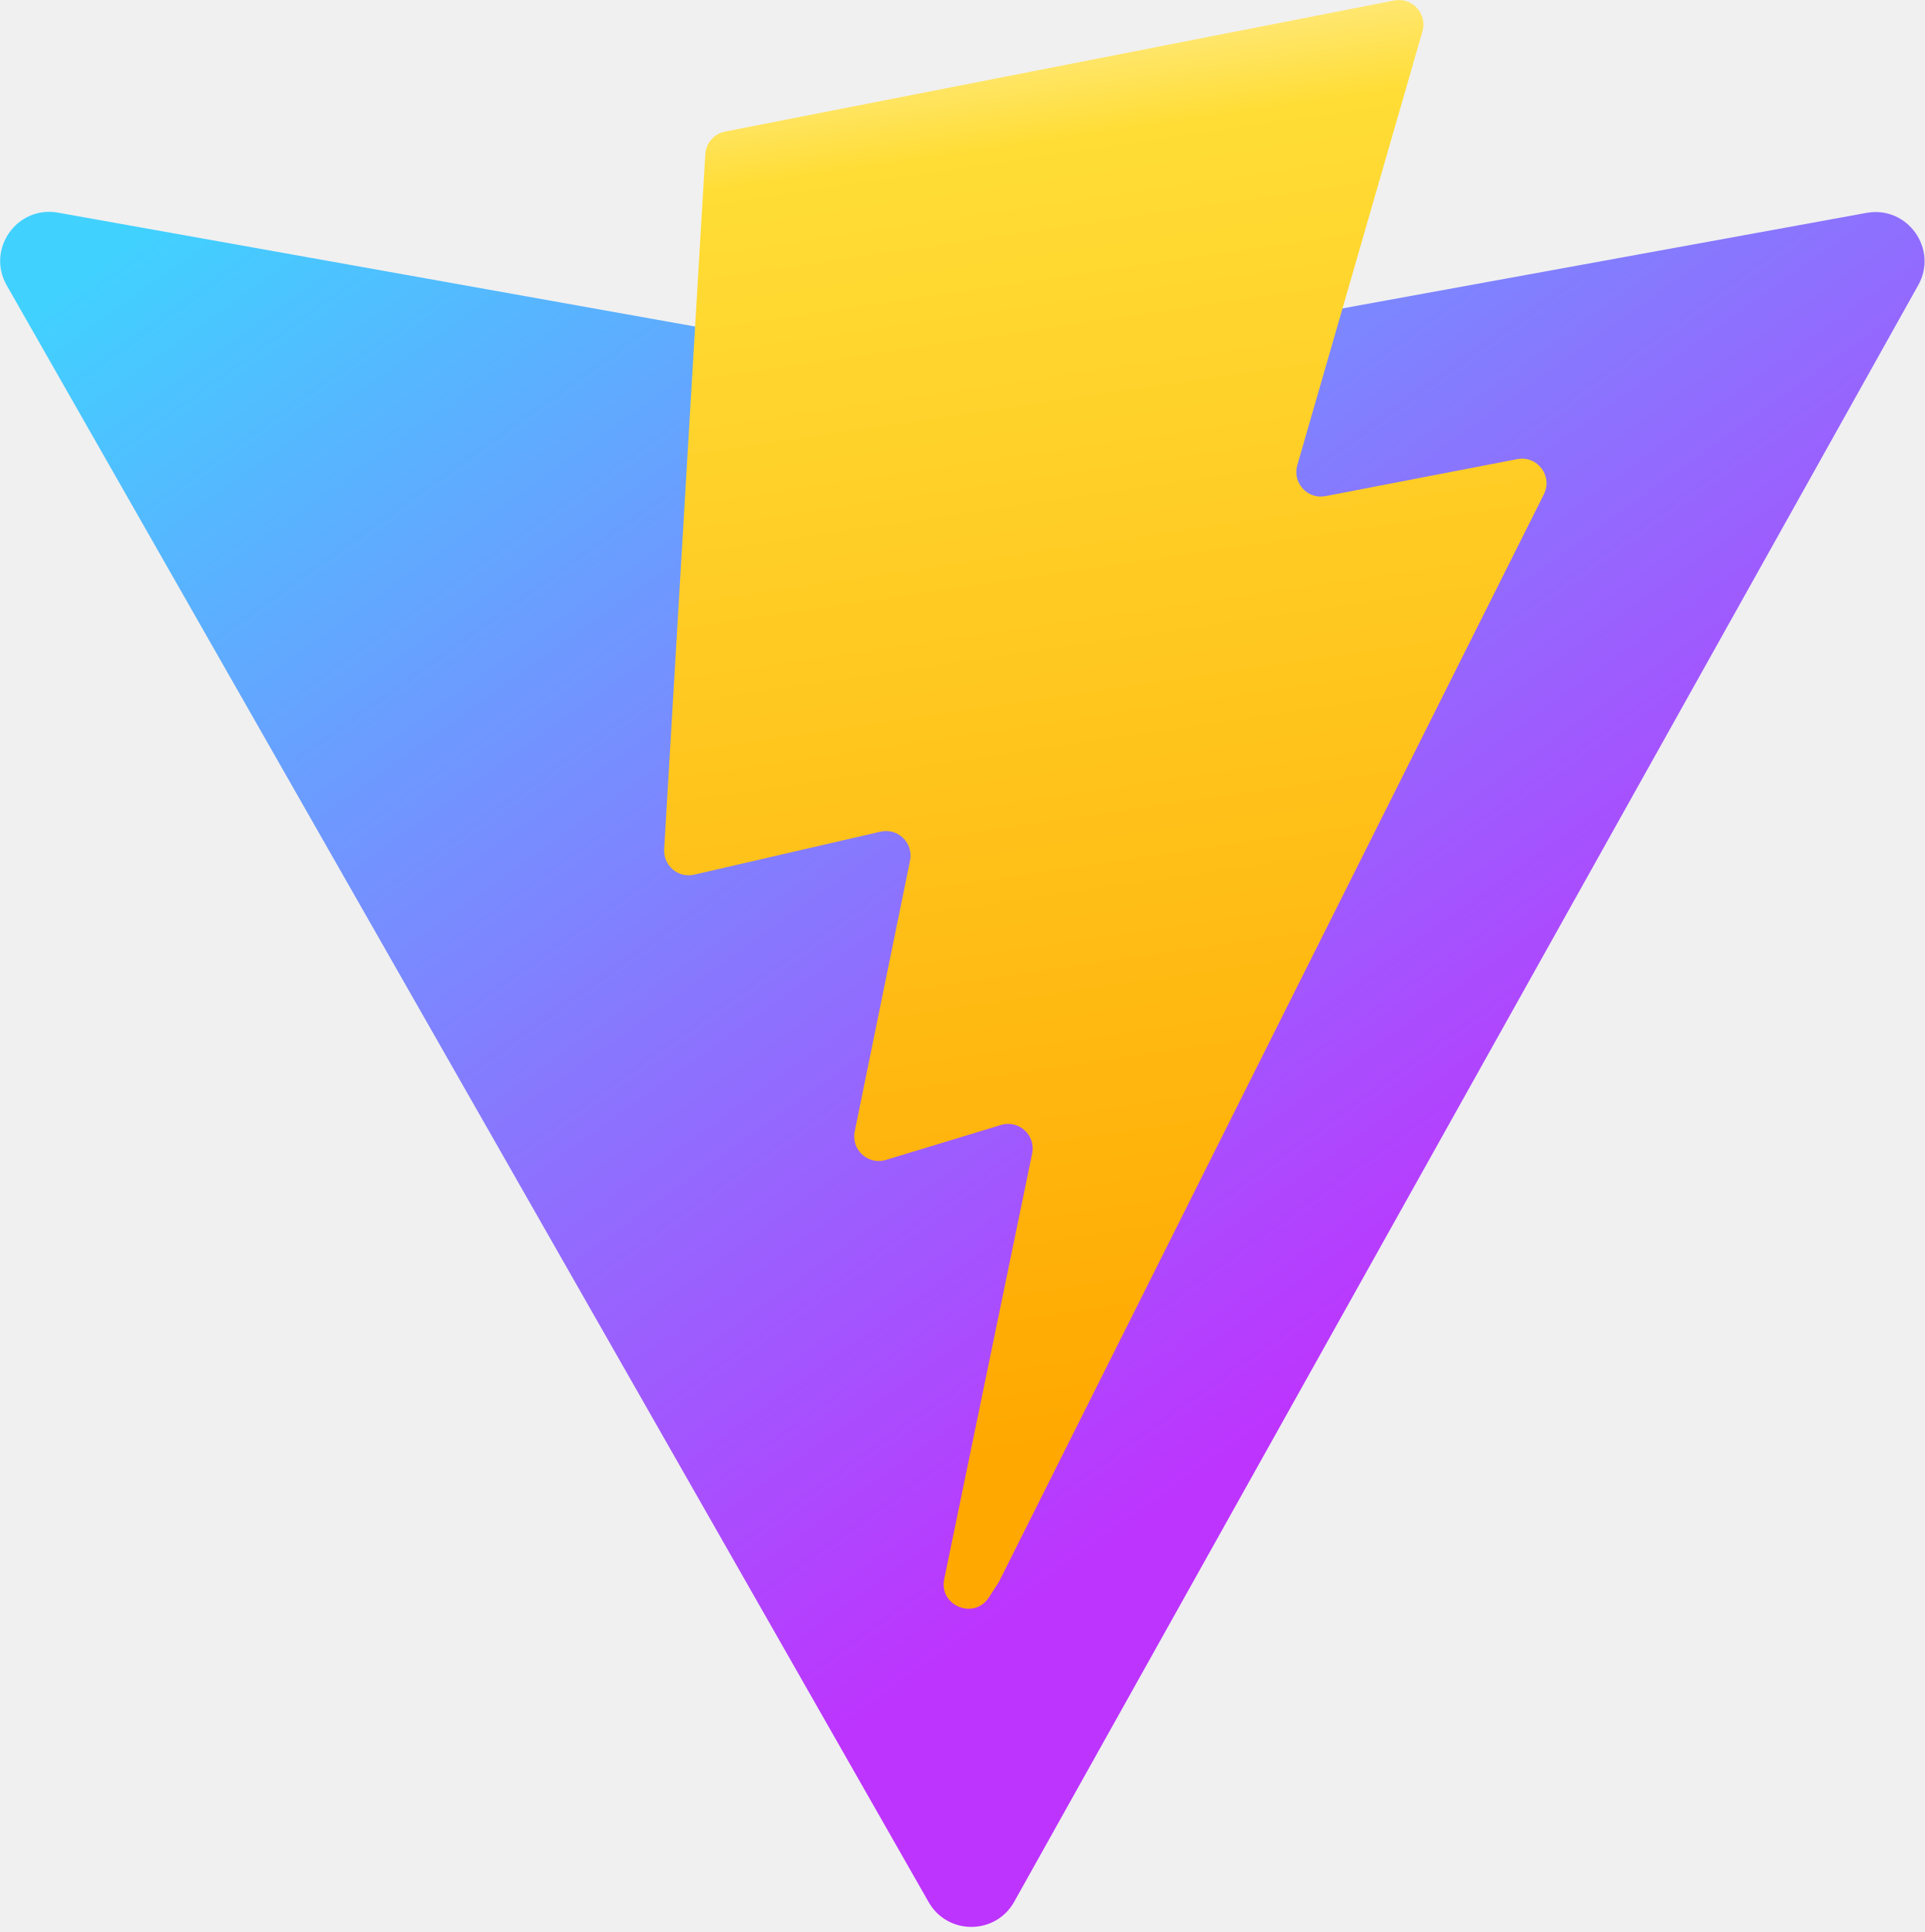
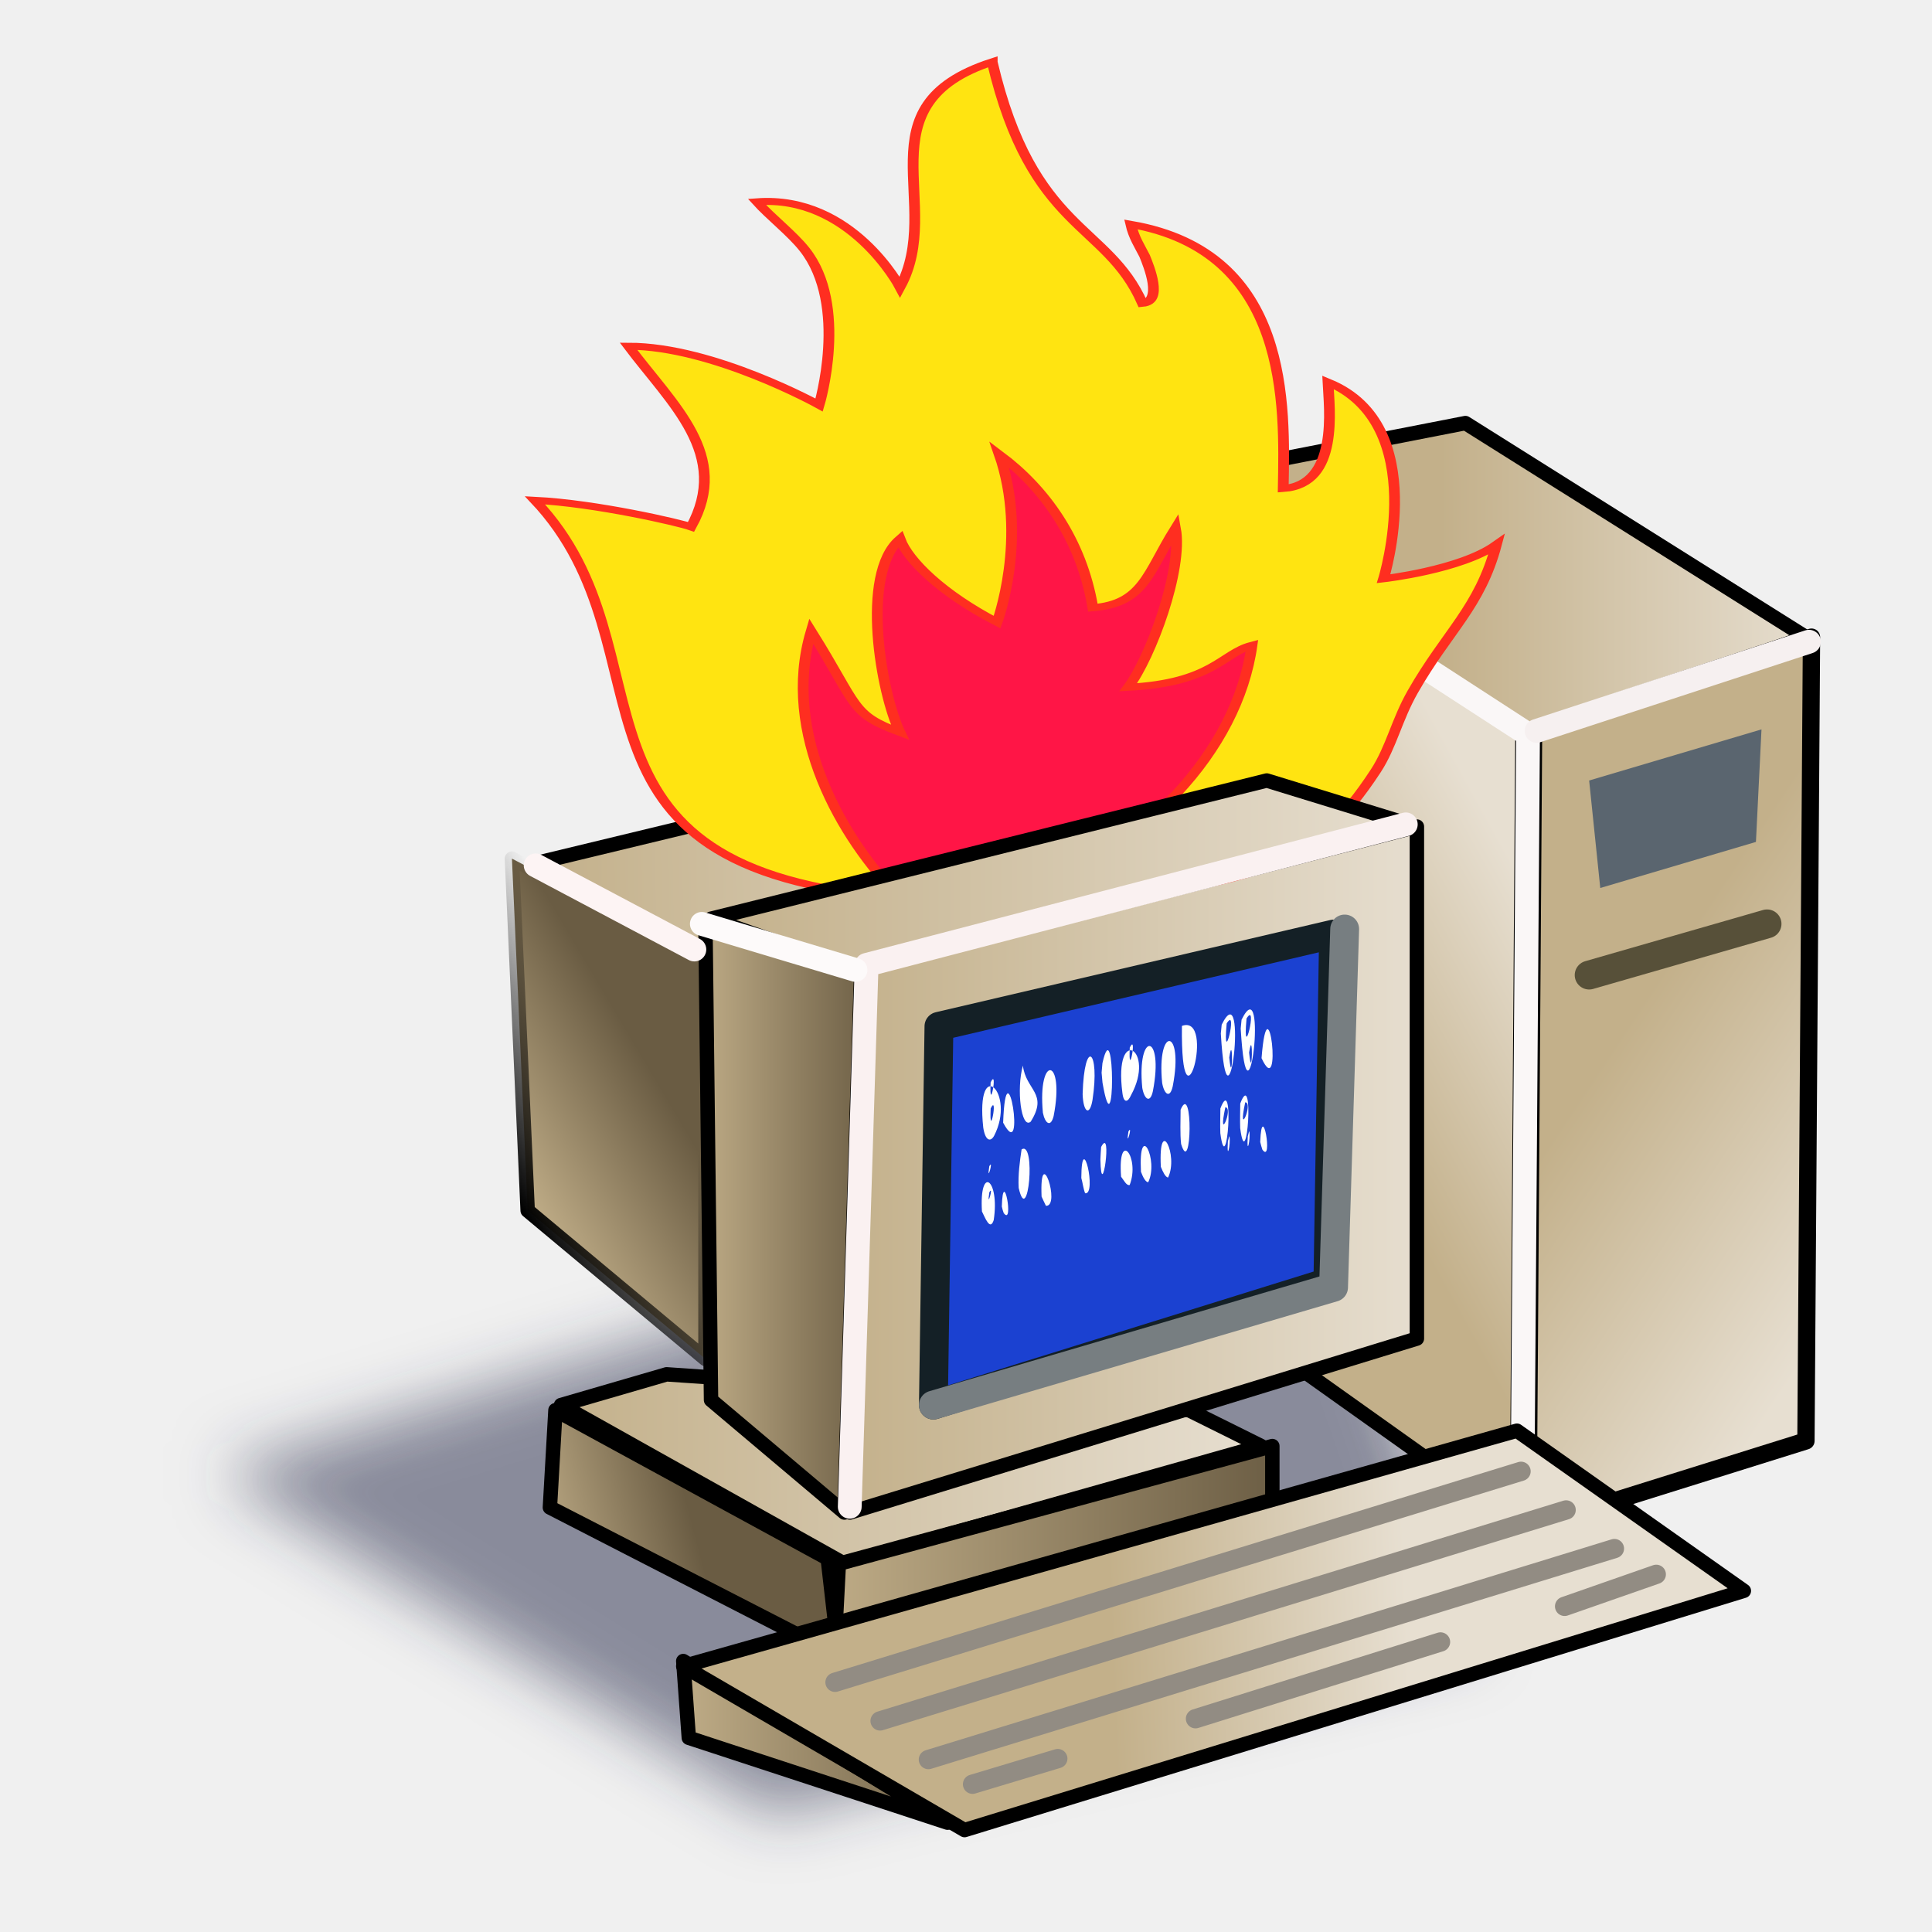
- <svg xmlns="http://www.w3.org/2000/svg" aria-hidden="true" role="img" class="iconify iconify--logos" width="31.88" height="32" preserveAspectRatio="xMidYMid meet" viewBox="0 0 256 257">
+ <svg xmlns="http://www.w3.org/2000/svg" xmlns:xlink="http://www.w3.org/1999/xlink" width="1200" height="1200" version="1.0" viewBox="0 0 1200 1200">
  <defs>
-     <linearGradient id="IconifyId1813088fe1fbc01fb466" x1="-.828%" x2="57.636%" y1="7.652%" y2="78.411%">
-       <stop offset="0%" stop-color="#41D1FF" />
-       <stop offset="100%" stop-color="#BD34FE" />
+     <linearGradient xlink:href="#a" id="q" x1="627.9" x2="637.77" y1="466.67" y2="466.3" gradientTransform="matrix(2.9748 0 0 2.7401 -1558 -613.49)" gradientUnits="userSpaceOnUse" />
+     <linearGradient xlink:href="#b" id="p" x1="613.1" x2="623.53" y1="468.99" y2="468.99" gradientTransform="matrix(2.9748 0 0 2.7401 -1558 -613.49)" gradientUnits="userSpaceOnUse" />
+     <linearGradient xlink:href="#b" id="o" x1="617.54" x2="633.71" y1="461.77" y2="461.77" gradientTransform="matrix(2.9748 0 0 2.7401 -1558 -613.49)" gradientUnits="userSpaceOnUse" />
+     <linearGradient xlink:href="#b" id="n" x1="613.84" x2="620.02" y1="450.12" y2="450.12" gradientTransform="matrix(2.9748 0 0 2.7401 -1558 -613.49)" gradientUnits="userSpaceOnUse" />
+     <linearGradient xlink:href="#b" id="m" x1="608.29" x2="613.6" y1="461.03" y2="459.74" gradientTransform="matrix(2.9748 0 0 2.7401 -1558 -613.49)" gradientUnits="userSpaceOnUse" />
+     <linearGradient id="l" x1="609.16" x2="614.59" y1="451.42" y2="448.46" gradientTransform="matrix(2.9748 0 0 2.7401 -1558 -613.49)" gradientUnits="userSpaceOnUse">
+       <stop offset="0" />
+       <stop offset="1" stop-opacity="0" />
    </linearGradient>
-     <linearGradient id="IconifyId1813088fe1fbc01fb467" x1="43.376%" x2="50.316%" y1="2.242%" y2="89.03%">
-       <stop offset="0%" stop-color="#FFEA83" />
-       <stop offset="8.333%" stop-color="#FFDD35" />
-       <stop offset="100%" stop-color="#FFA800" />
+     <linearGradient id="b">
+       <stop offset="0" stop-color="#c3b08a" />
+       <stop offset="1" stop-color="#6a5c43" />
    </linearGradient>
+     <linearGradient xlink:href="#b" id="k" x1="609.16" x2="614.59" y1="451.42" y2="448.46" gradientTransform="matrix(2.9748 0 0 2.7401 -1558 -613.49)" gradientUnits="userSpaceOnUse" />
+     <linearGradient xlink:href="#a" id="j" x1="614.03" x2="638.51" y1="437.27" y2="437.27" gradientTransform="matrix(2.9748 0 0 2.7401 -1558 -613.49)" gradientUnits="userSpaceOnUse" />
+     <linearGradient xlink:href="#a" id="i" x1="608.85" x2="630.01" y1="437.09" y2="436.72" gradientTransform="matrix(2.9748 0 0 2.7401 -1558 -613.49)" gradientUnits="userSpaceOnUse" />
+     <linearGradient xlink:href="#a" id="h" x1="618.65" x2="638.51" y1="448.27" y2="448.27" gradientTransform="matrix(2.9748 0 0 2.7401 -1558 -613.49)" gradientUnits="userSpaceOnUse" />
+     <linearGradient xlink:href="#a" id="g" x1="609.03" x2="633.34" y1="459.09" y2="459.09" gradientTransform="matrix(2.9748 0 0 2.7401 -1558 -613.49)" gradientUnits="userSpaceOnUse" />
+     <linearGradient xlink:href="#a" id="f" x1="656.19" x2="664.22" y1="449.85" y2="445.78" gradientTransform="matrix(2.9748 0 0 2.7401 -1622.9 -630.72)" gradientUnits="userSpaceOnUse" />
+     <linearGradient xlink:href="#a" id="e" x1="666.92" x2="676.61" y1="449.2" y2="455.12" gradientTransform="matrix(2.9748 0 0 2.7401 -1622.9 -630.72)" gradientUnits="userSpaceOnUse" />
+     <linearGradient id="a">
+       <stop offset="0" stop-color="#c3b08a" />
+       <stop offset="1" stop-color="#e7dfd1" />
+     </linearGradient>
+     <linearGradient xlink:href="#a" id="d" x1="660.63" x2="673.28" y1="432.92" y2="432.92" gradientTransform="matrix(2.9748 0 0 2.7401 -1622.9 -630.72)" gradientUnits="userSpaceOnUse" />
+     <filter id="c" width="1.193" height="1.353" x="-.097" y="-.177">
+       <feGaussianBlur stdDeviation="2.699" />
+     </filter>
  </defs>
-   <path fill="url(#IconifyId1813088fe1fbc01fb466)" d="M255.153 37.938L134.897 252.976c-2.483 4.44-8.862 4.466-11.382.048L.875 37.958c-2.746-4.814 1.371-10.646 6.827-9.67l120.385 21.517a6.537 6.537 0 0 0 2.322-.004l117.867-21.483c5.438-.991 9.574 4.796 6.877 9.62Z" />
-   <path fill="url(#IconifyId1813088fe1fbc01fb467)" d="M185.432.063L96.44 17.501a3.268 3.268 0 0 0-2.634 3.014l-5.474 92.456a3.268 3.268 0 0 0 3.997 3.378l24.777-5.718c2.318-.535 4.413 1.507 3.936 3.838l-7.361 36.047c-.495 2.426 1.782 4.5 4.151 3.78l15.304-4.649c2.372-.72 4.652 1.36 4.15 3.788l-11.698 56.621c-.732 3.542 3.979 5.473 5.943 2.437l1.313-2.028l72.516-144.72c1.215-2.423-.88-5.186-3.54-4.672l-25.505 4.922c-2.396.462-4.435-1.77-3.759-4.114l16.646-57.705c.677-2.35-1.37-4.583-3.769-4.113Z" />
+   <g transform="translate(-1253.387 -3131.347) scale(6.27485)">
+     <path fill="#252c4a" fill-rule="evenodd" d="m290.75 485.51 64.98-14.73-15.84-41.84-100.22 27.86 51.08 28.71z" filter="url(#c)" opacity=".511" transform="matrix(1.0747 0 0 1.1778 -36.203 106.66)" />
+     <path fill="url(#d)" fill-rule="evenodd" stroke="#000" stroke-linecap="round" stroke-linejoin="round" stroke-width="1.428" d="M314.14 546.9 351 571.73l27.51-9.63-33.71-21.19-30.66 5.99Z" />
+     <path fill="url(#e)" fill-rule="evenodd" stroke="#000" stroke-linecap="round" stroke-linejoin="round" stroke-width="1.713" d="m351.55 571.23-.55 79.04 27.51-8.61.55-79.56-27.51 9.13z" />
+     <path fill="url(#f)" fill-rule="evenodd" stroke="#000" stroke-linecap="round" stroke-linejoin="round" stroke-width="1.428" d="m313.04 547.92.55 76.01 36.31 25.84.55-78.04-37.41-23.81z" />
+     <path fill="none" stroke="#faf7f7" stroke-linecap="round" stroke-linejoin="round" stroke-width="2.355" d="m313.86 547.63 37.14 24.1-.57 78.16" />
+     <path fill="none" stroke="#f6f0f0" stroke-linecap="round" stroke-linejoin="round" stroke-width="2.355" d="m351.85 571.38 26.96-8.83" />
+     <path fill="none" stroke="#575039" stroke-linecap="round" stroke-linejoin="round" stroke-width="2.855" d="m357.05 595.55 17.61-5.07" />
+     <path fill="#5a656f" fill-rule="evenodd" d="m358.15 586.93 15.41-4.56.55-11.14-17.06 5.06 1.1 10.64z" />
+     <path fill="url(#g)" fill-rule="evenodd" stroke="#000" stroke-linecap="round" stroke-linejoin="round" stroke-width="1.428" d="m265.73 635.07-10.45 3.04 28.05 15.71 41.26-11.65-7.15-3.55-51.71-3.55z" />
+     <path fill="url(#h)" fill-rule="evenodd" stroke="#000" stroke-linecap="round" stroke-linejoin="round" stroke-width="1.428" d="m283.88 648.75 1.1-53.71L340 580.85v50.68l-56.12 17.22z" />
+     <path fill="#1b41d1" fill-rule="evenodd" stroke="#142026" stroke-linecap="round" stroke-linejoin="round" stroke-width="2.855" d="m292.14 638.11.55-37.49 39.06-9.13-.56 34.46-39.05 12.16z" />
+     <path fill="url(#i)" fill-rule="evenodd" stroke="#000" stroke-linecap="round" stroke-linejoin="round" stroke-width="1.428" d="m316.89 578.83-17.6-5.58-46.21 11.15 18.15 10.64 45.66-16.21z" />
+     <g transform="matrix(.21314 0 0 .13891 167.9914 564.87)">
+       <path fill="#ff1546" fill-rule="evenodd" stroke="red" d="M613.07-150.19c13.524 59.513-1 119.56-1 119.56-25.88-20.537-41.452-44.412-45.094-59.281-18.704 25.095-8.617 110.84 0 137.78-23.206-13.328-19.237-18.178-41.25-72.156-13.718 71.114 14.897 146.5 41.254 188.82 22.043 0 30.998-0 54.361-0 58.71-32.9 102.22-102.74 109.1-178.62-13.678 5.445-18.035 26.778-57.5 29.875 10.301-20.966 25.5-83.556 21.938-113.34-12.995 32.042-14.686 53.692-38.344 56.656-5.373-49.303-22.825-85.578-43.469-109.28z" />
+       <path fill="#ffe411" stroke="#ff2e20" stroke-width="5" d="M609.79-429.81c-61.656 30.741-21.947 101.41-42.809 160.51 0 0-22.645-65.892-66.472-60.856 6.617 11.248 16.184 22.473 22.062 33.812 20.737 40.005 6.844 110.97 6.844 110.97s-49.32-41.902-88.531-41.875c20.654 42.149 47.526 77.286 29.062 128.69-5.386-2.894-43.92-16.72-72.531-18.906 66.992 108.31 1.401 263.64 169.56 283.16-26.975-41.759-55.315-117.06-41.254-189.95 22.013 53.979 18.051 58.806 41.257 72.133-8.617-26.938-18.704-112.67 0-137.77 3.642 14.869 19.2 38.729 45.08 59.266 0 0 14.526-60.043 1.002-119.56 20.644 23.703 38.11 59.976 43.483 109.28 23.658-2.964 25.357-24.601 38.352-56.643 3.562 29.788-11.639 92.363-21.939 113.33 39.465-3.097 43.799-24.429 57.477-29.874-6.888 75.881-50.652 146.88-109.36 179.79 107.41-1.148 137.59-21.569 166.86-90.385 7.225-16.986 9.706-36.286 17.158-56.338 16.098-43.317 31.1-59.986 38.871-104.83-16.691 18.061-52.423 24.308-52.423 24.308s22.188-109.75-25.812-140.03c.568 18.514 5.323 72.94-20.781 75.688.677-58.843 3.362-168.55-70.781-188.19 1.396 9.492 4.313 16.048 6.406 22.469 1.944 7.406 8.708 32.46-1 33.781-16.568-57.555-51.221-50.876-69.781-171.97z" />
+     </g>
+     <path fill="url(#j)" fill-rule="evenodd" stroke="#000" stroke-linecap="round" stroke-linejoin="round" stroke-width="1.428" d="m284.43 595.04-14.3-5.07 55.01-13.68 13.21 4.06-53.92 14.69z" />
+     <path fill="url(#k)" fill-rule="evenodd" stroke="url(#l)" stroke-linecap="round" stroke-linejoin="round" stroke-width="1.428" d="M250.421 584.022 251.98 618.86l17.6 14.69v-39.52z" />
+     <path fill="url(#m)" fill-rule="evenodd" stroke="#000" stroke-linecap="round" stroke-linejoin="round" stroke-width="1.428" d="m254.73 638.62-.55 9.63 28.6 14.69-1.1-9.63-26.95-14.69z" />
+     <path fill="url(#n)" fill-rule="evenodd" stroke="#000" stroke-linecap="round" stroke-linejoin="round" stroke-width="1.428" d="m284.98 595.55-1.65 53.2-13.2-11.14-.55-46.62 15.4 4.56z" />
+     <path fill="url(#o)" fill-rule="evenodd" stroke="#000" stroke-linecap="round" stroke-linejoin="round" stroke-width="1.428" d="M325.69 642.17v8.61l-43.46 13.68.55-10.64 42.91-11.65z" />
+     <path fill="url(#p)" fill-rule="evenodd" stroke="#000" stroke-linecap="round" stroke-linejoin="round" stroke-width="1.428" d="m267.38 663.45.55 7.6 25.612 8.399z" />
+     <path fill="url(#q)" fill-rule="evenodd" stroke="#000" stroke-linecap="round" stroke-linejoin="round" stroke-width="1.428" d="m267.38 663.96 27.843 16.222 77.14-23.681L349.9 640.65Z" />
+     <path fill="none" stroke="#faf1f1" stroke-linecap="round" stroke-linejoin="round" stroke-width="2.355" d="m283.86 648.18 1.67-53.64 53.37-13.91" />
+     <path fill="none" stroke="#fdfafa" stroke-linecap="round" stroke-linejoin="round" stroke-width="2.355" d="m284.43 595.04-15.21-4.56" />
+     <path fill="none" stroke="#fdf4f4" stroke-linecap="round" stroke-linejoin="round" stroke-width="2.355" d="m268.48 593.02-15.71-8.33" />
+     <path fill="none" stroke="#777e81" stroke-linecap="round" stroke-linejoin="round" stroke-width="2.855" d="m332.85 590.99-1.1 35.47-39.61 11.65" />
+     <path fill="none" stroke="#928c83" stroke-linecap="round" stroke-linejoin="round" stroke-width="1.912" d="m282.403 665.553 67.903-20.882m-63.44 24.706 67.903-20.882m-63.122 24.706 67.903-20.882m-63.534 23.324 8.437-2.536m13.632-3.948 24.252-7.597m12.285-3.525 9.07-3.169" />
+     <g fill="#fff" font-family="PC Senior" font-size="3.679" font-weight="400" letter-spacing="0" style="line-height:125%" transform="matrix(.53475 -.13348 .00395 1.86905 0 0)" word-spacing="0">
+       <path d="M554.217 365.278c-.321 1.801 1.453-.729 0 0zm0-1.38c-.321 1.801 1.453-.729 0 0zm-1.38 2.3c-1.453-4.005 6.173-1.417 1.991.582-.681.293-1.631.13-1.991-.582z" style="-inkscape-font-specification:'PC Senior'" />
+       <path d="M556.517 366.198c.588-4.407 4.31 2.629.014.01l-.014-.01zm3.679-2.76c.531 1.351 4.751 1.805 1.407 3.076-1.743.273-2.656-1.91-1.407-3.076zm3.679 2.76c-.997-3.187 4.138-2.652 1.987.316-.538.582-1.585.291-1.987-.316zm7.359-.46c.328-2.99 3.265-2.124 1.826.437-.52.842-1.714.551-1.826-.437zm3.679-1.38c2.363-2.805 2.353 5.144.002 1.036l-.164-.543.162-.493zm5.059-.46c-.321 1.801 1.453-.729 0 0zm-1.38 2.3c-1.632-3.778 6.293-1.865 1.573.245-.474.289-1.317.382-1.573-.245z" style="-inkscape-font-specification:'PC Senior'" />
+       <path d="M582.273 366.198c-1.023-3.121 4.078-2.638 1.96.31-.509.634-1.587.321-1.96-.31zm3.679 0c-1.024-3.12 4.08-2.638 1.959.31-.508.635-1.588.325-1.959-.31zm3.679-2.76c6.423-.201-.306 6.22 0 0zm8.739 2.3c.587 1.771.789-1.4 0 0zm-.46-1.84c-.839 2.544 2.208-.837 0 0zm-.92 0c4.978-2.507 1.104 6.947-.164.457l.164-.457zm5.059 1.84c.587 1.771.789-1.4 0 0zm-.46-1.84c-.839 2.544 2.208-.837 0 0zm-.92 0c4.978-2.507 1.104 6.947-.164.457l.164-.457zm3.679 2.3c1.269-4.349 3.896 2.681 0 0z" style="-inkscape-font-specification:'PC Senior'" />
+     </g>
+     <g style="line-height:125%" transform="matrix(.53475 -.13348 .00395 1.86905 -.1296602 8.298254)" word-spacing="0">
+       <path fill="#fff" d="M554.217 365.278c-.583.986.899-.373 0 0zm0-1.38c-.583.986.899-.373 0 0zm-1.38 2.3c-.51-2.526 3.343-1.481 2.174.612-.676.554-1.603-.253-2.174-.612zm3.679 0c.238-2.195 2.298 1.242.351.375l-.19-.175-.162-.199zm3.679-2.76c2.717-.306 1.166 4.278-.554 1.999-.132-.709.223-1.398.554-1.999zm3.679 2.76c-.399-2.979 3.623.799.8.546l-.408-.274-.392-.272zm7.359-.46c.083-2.659 2.928 1.12.704.861-.306-.22-.455-.588-.704-.861zm3.679-1.38c2.173-1.024.023 3.139-.142.645l.063-.326.079-.319zm5.059-.46c-.583.986.899-.373 0 0zm-1.38 2.3c-.643-2.617 3.568-.786 1.589.551-.579.012-1.078-.33-1.589-.551zm3.679 0c-.476-2.83 3.363-.378 1.333.652-.504-.053-.953-.335-1.333-.652zm3.679 0c-.466-2.835 3.357-.372 1.331.665-.503-.066-.94-.361-1.331-.665zm3.679-2.76c2.352-1.389 2.031 3.793.082 1.821-.213-.586-.087-1.216-.082-1.821zm8.739 2.3c-.25 1.082.551.196.29-.247l-.063.013-.227.234zm-.46-1.84c-1.526 1.92 1.602.132 0 0zm-.92 0c2.692-1.827 1.182 4.07-.02 1.301-.048-.433.012-.867.02-1.301zm5.059 1.84c-.25 1.082.551.196.29-.247l-.063.013-.227.234zm-.46-1.84c-1.526 1.92 1.602.132 0 0zm-.92 0c2.692-1.827 1.182 4.07-.02 1.301-.048-.433.012-.867.02-1.301zm3.679 2.3c.334-2.328 2.444 1.378.401.435l-.212-.211-.189-.224z" font-family="PC Senior" font-size="3.679" font-weight="400" letter-spacing="0" style="-inkscape-font-specification:'PC Senior'" />
+     </g>
+   </g>
</svg>
